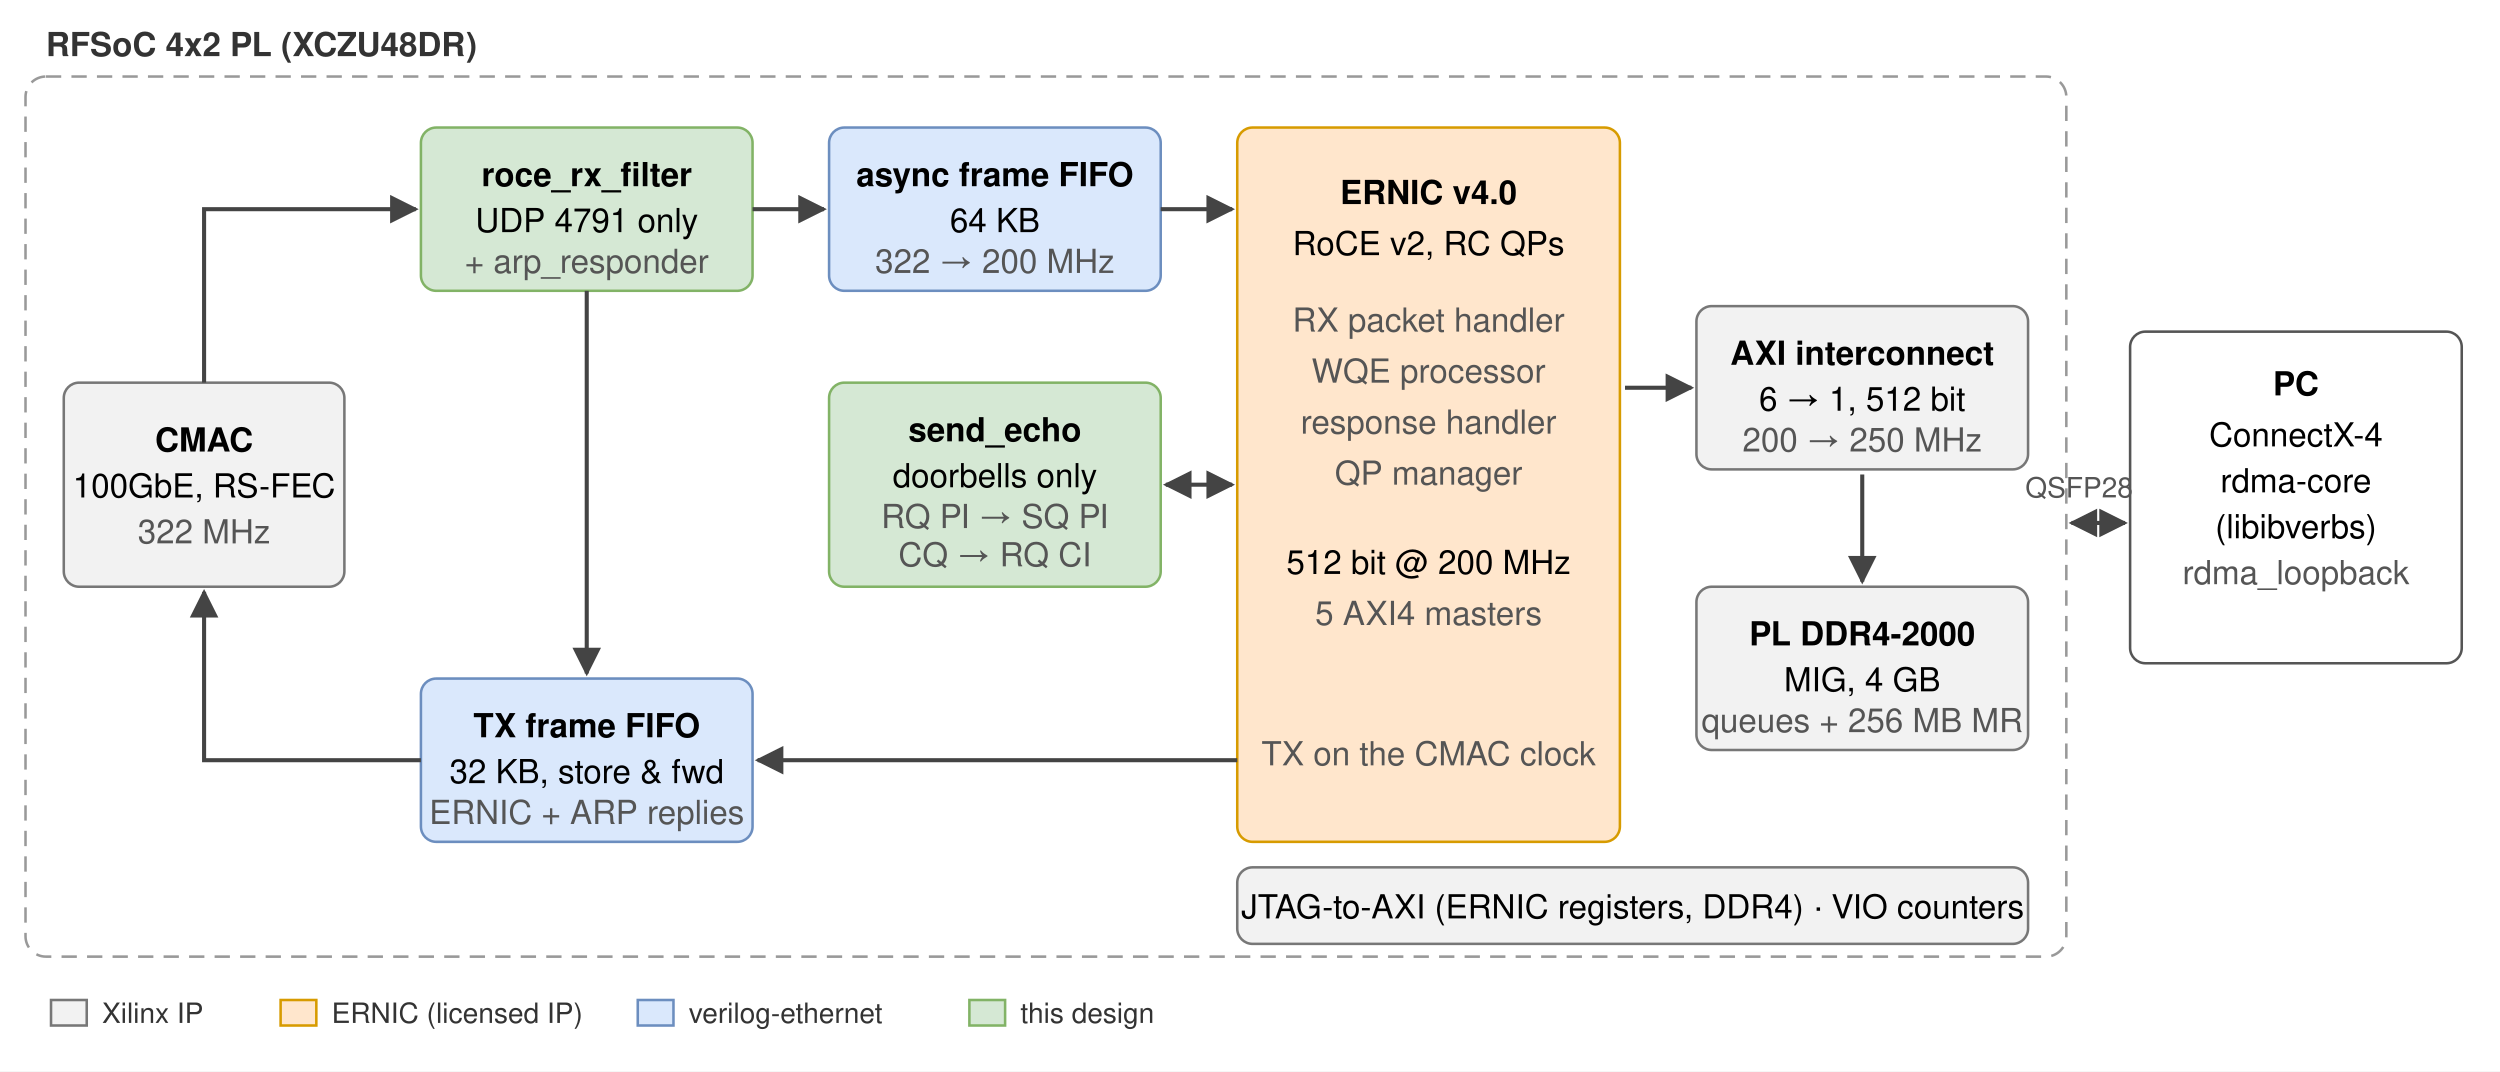
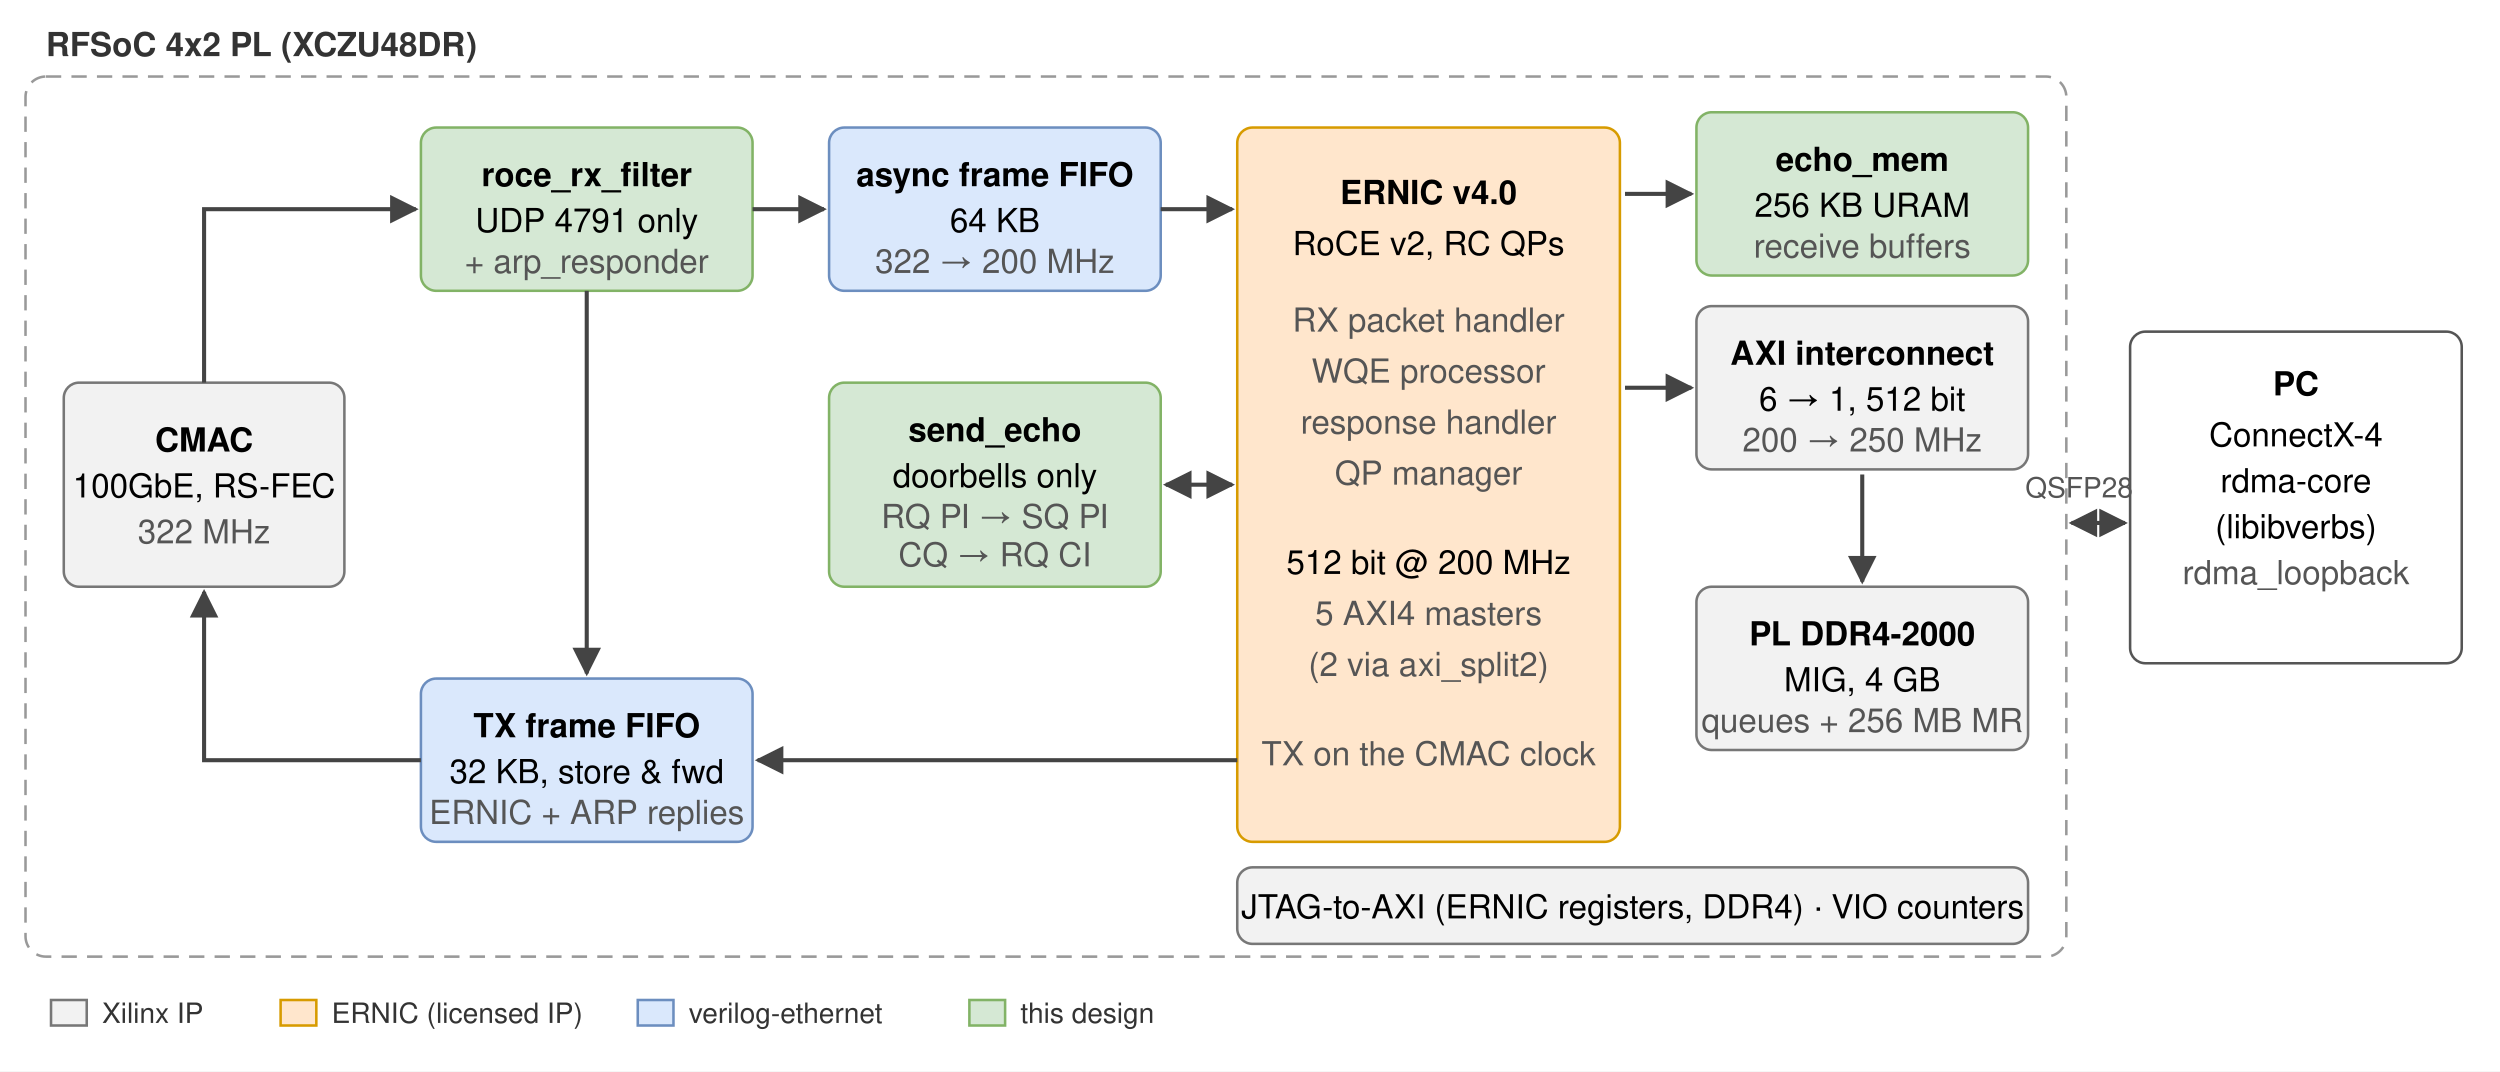
<svg xmlns="http://www.w3.org/2000/svg" viewBox="0 0 980 420" width="980" height="420" font-family="Segoe UI, Helvetica, Arial, sans-serif" font-size="13">
  <defs>
    <marker id="a" viewBox="0 0 10 10" refX="9" refY="5" markerWidth="7" markerHeight="7" orient="auto-start-reverse">
      <path d="M0,0 L10,5 L0,10 z" fill="#444" />
    </marker>
  </defs>
  <rect width="980" height="420" fill="#ffffff" />
  <rect x="10" y="30" width="800" height="345" rx="8" fill="none" stroke="#999" stroke-dasharray="6 4" />
  <text x="18" y="22" font-weight="bold" fill="#333">RFSoC 4x2 PL (XCZU48DR)</text>
  <g text-anchor="middle">
    <rect x="25" y="150" width="110" height="80" rx="6" fill="#f2f2f2" stroke="#777" />
    <text x="80" y="177" font-weight="bold">CMAC</text>
    <text x="80" y="195">100GbE, RS-FEC</text>
    <text x="80" y="213" fill="#555">322 MHz</text>
    <rect x="165" y="50" width="130" height="64" rx="6" fill="#d5e8d4" stroke="#82b366" />
    <text x="230" y="73" font-weight="bold">roce_rx_filter</text>
    <text x="230" y="91">UDP 4791 only</text>
    <text x="230" y="107" fill="#555">+ arp_responder</text>
    <rect x="325" y="50" width="130" height="64" rx="6" fill="#dae8fc" stroke="#6c8ebf" />
    <text x="390" y="73" font-weight="bold">async frame FIFO</text>
    <text x="390" y="91">64 KB</text>
    <text x="390" y="107" fill="#555">322 → 200 MHz</text>
    <rect x="165" y="266" width="130" height="64" rx="6" fill="#dae8fc" stroke="#6c8ebf" />
    <text x="230" y="289" font-weight="bold">TX frame FIFO</text>
    <text x="230" y="307">32 KB, store &amp; fwd</text>
    <text x="230" y="323" fill="#555">ERNIC + ARP replies</text>
    <rect x="325" y="150" width="130" height="80" rx="6" fill="#d5e8d4" stroke="#82b366" />
    <text x="390" y="173" font-weight="bold">send_echo</text>
    <text x="390" y="191">doorbells only</text>
    <text x="390" y="207" fill="#555">RQ PI → SQ PI</text>
    <text x="390" y="222" fill="#555">CQ → RQ CI</text>
+     <rect x="665" y="44" width="130" height="64" rx="6" fill="#d5e8d4" stroke="#82b366" />
+     <text x="730" y="67" font-weight="bold">echo_mem</text>
+     <text x="730" y="85">256 KB URAM</text>
+     <text x="730" y="101" fill="#555">receive buffers</text>
    <rect x="485" y="50" width="150" height="280" rx="6" fill="#ffe6cc" stroke="#d79b00" />
    <text x="560" y="80" font-weight="bold">ERNIC v4.0</text>
    <text x="560" y="100">RoCE v2, RC QPs</text>
    <text x="560" y="130" fill="#555">RX packet handler</text>
    <text x="560" y="150" fill="#555">WQE processor</text>
    <text x="560" y="170" fill="#555">response handler</text>
    <text x="560" y="190" fill="#555">QP manager</text>
    <text x="560" y="225">512 bit @ 200 MHz</text>
    <text x="560" y="245" fill="#555">5 AXI4 masters</text>
+     <text x="560" y="265" fill="#555">(2 via axi_split2)</text>
    <text x="560" y="300" fill="#555">TX on the CMAC clock</text>
    <rect x="665" y="120" width="130" height="64" rx="6" fill="#f2f2f2" stroke="#777" />
    <text x="730" y="143" font-weight="bold">AXI interconnect</text>
    <text x="730" y="161">6 → 1, 512 bit</text>
    <text x="730" y="177" fill="#555">200 → 250 MHz</text>
    <rect x="665" y="230" width="130" height="64" rx="6" fill="#f2f2f2" stroke="#777" />
    <text x="730" y="253" font-weight="bold">PL DDR4-2000</text>
    <text x="730" y="271">MIG, 4 GB</text>
    <text x="730" y="287" fill="#555">queues + 256 MB MR</text>
    <rect x="485" y="340" width="310" height="30" rx="6" fill="#f2f2f2" stroke="#777" />
    <text x="640" y="360">JTAG-to-AXI (ERNIC registers, DDR4) · VIO counters</text>
    <rect x="835" y="130" width="130" height="130" rx="6" fill="#fff" stroke="#555" />
    <text x="900" y="155" font-weight="bold">PC</text>
    <text x="900" y="175">ConnectX-4</text>
    <text x="900" y="193">rdma-core</text>
    <text x="900" y="211">(libibverbs)</text>
    <text x="900" y="229" fill="#555">rdma_loopback</text>
  </g>
  <g stroke="#444" stroke-width="1.6" fill="none" marker-end="url(#a)">
    <path d="M80,150 L80,82 L163,82" />
    <path d="M295,82 L323,82" />
    <path d="M455,82 L483,82" />
    <path d="M485,298 L297,298" />
    <path d="M165,298 L80,298 L80,232" />
    <path d="M637,152 L663,152" />
+     <path d="M637,76 L663,76" />
    <path d="M730,186 L730,228" />
    <path d="M230,114 L230,264" />
    <path d="M457,190 L483,190" marker-start="url(#a)" />
  </g>
  <text x="815" y="195" font-size="11" fill="#555" text-anchor="middle">QSFP28</text>
  <line x1="812" y1="205" x2="833" y2="205" stroke="#444" stroke-width="1.6" marker-end="url(#a)" marker-start="url(#a)" />
  <g font-size="11" fill="#333">
    <rect x="20" y="392" width="14" height="10" fill="#f2f2f2" stroke="#777" />
    <text x="40" y="401">Xilinx IP</text>
    <rect x="110" y="392" width="14" height="10" fill="#ffe6cc" stroke="#d79b00" />
    <text x="130" y="401">ERNIC (licensed IP)</text>
    <rect x="250" y="392" width="14" height="10" fill="#dae8fc" stroke="#6c8ebf" />
    <text x="270" y="401">verilog-ethernet</text>
    <rect x="380" y="392" width="14" height="10" fill="#d5e8d4" stroke="#82b366" />
    <text x="400" y="401">this design</text>
  </g>
</svg>
